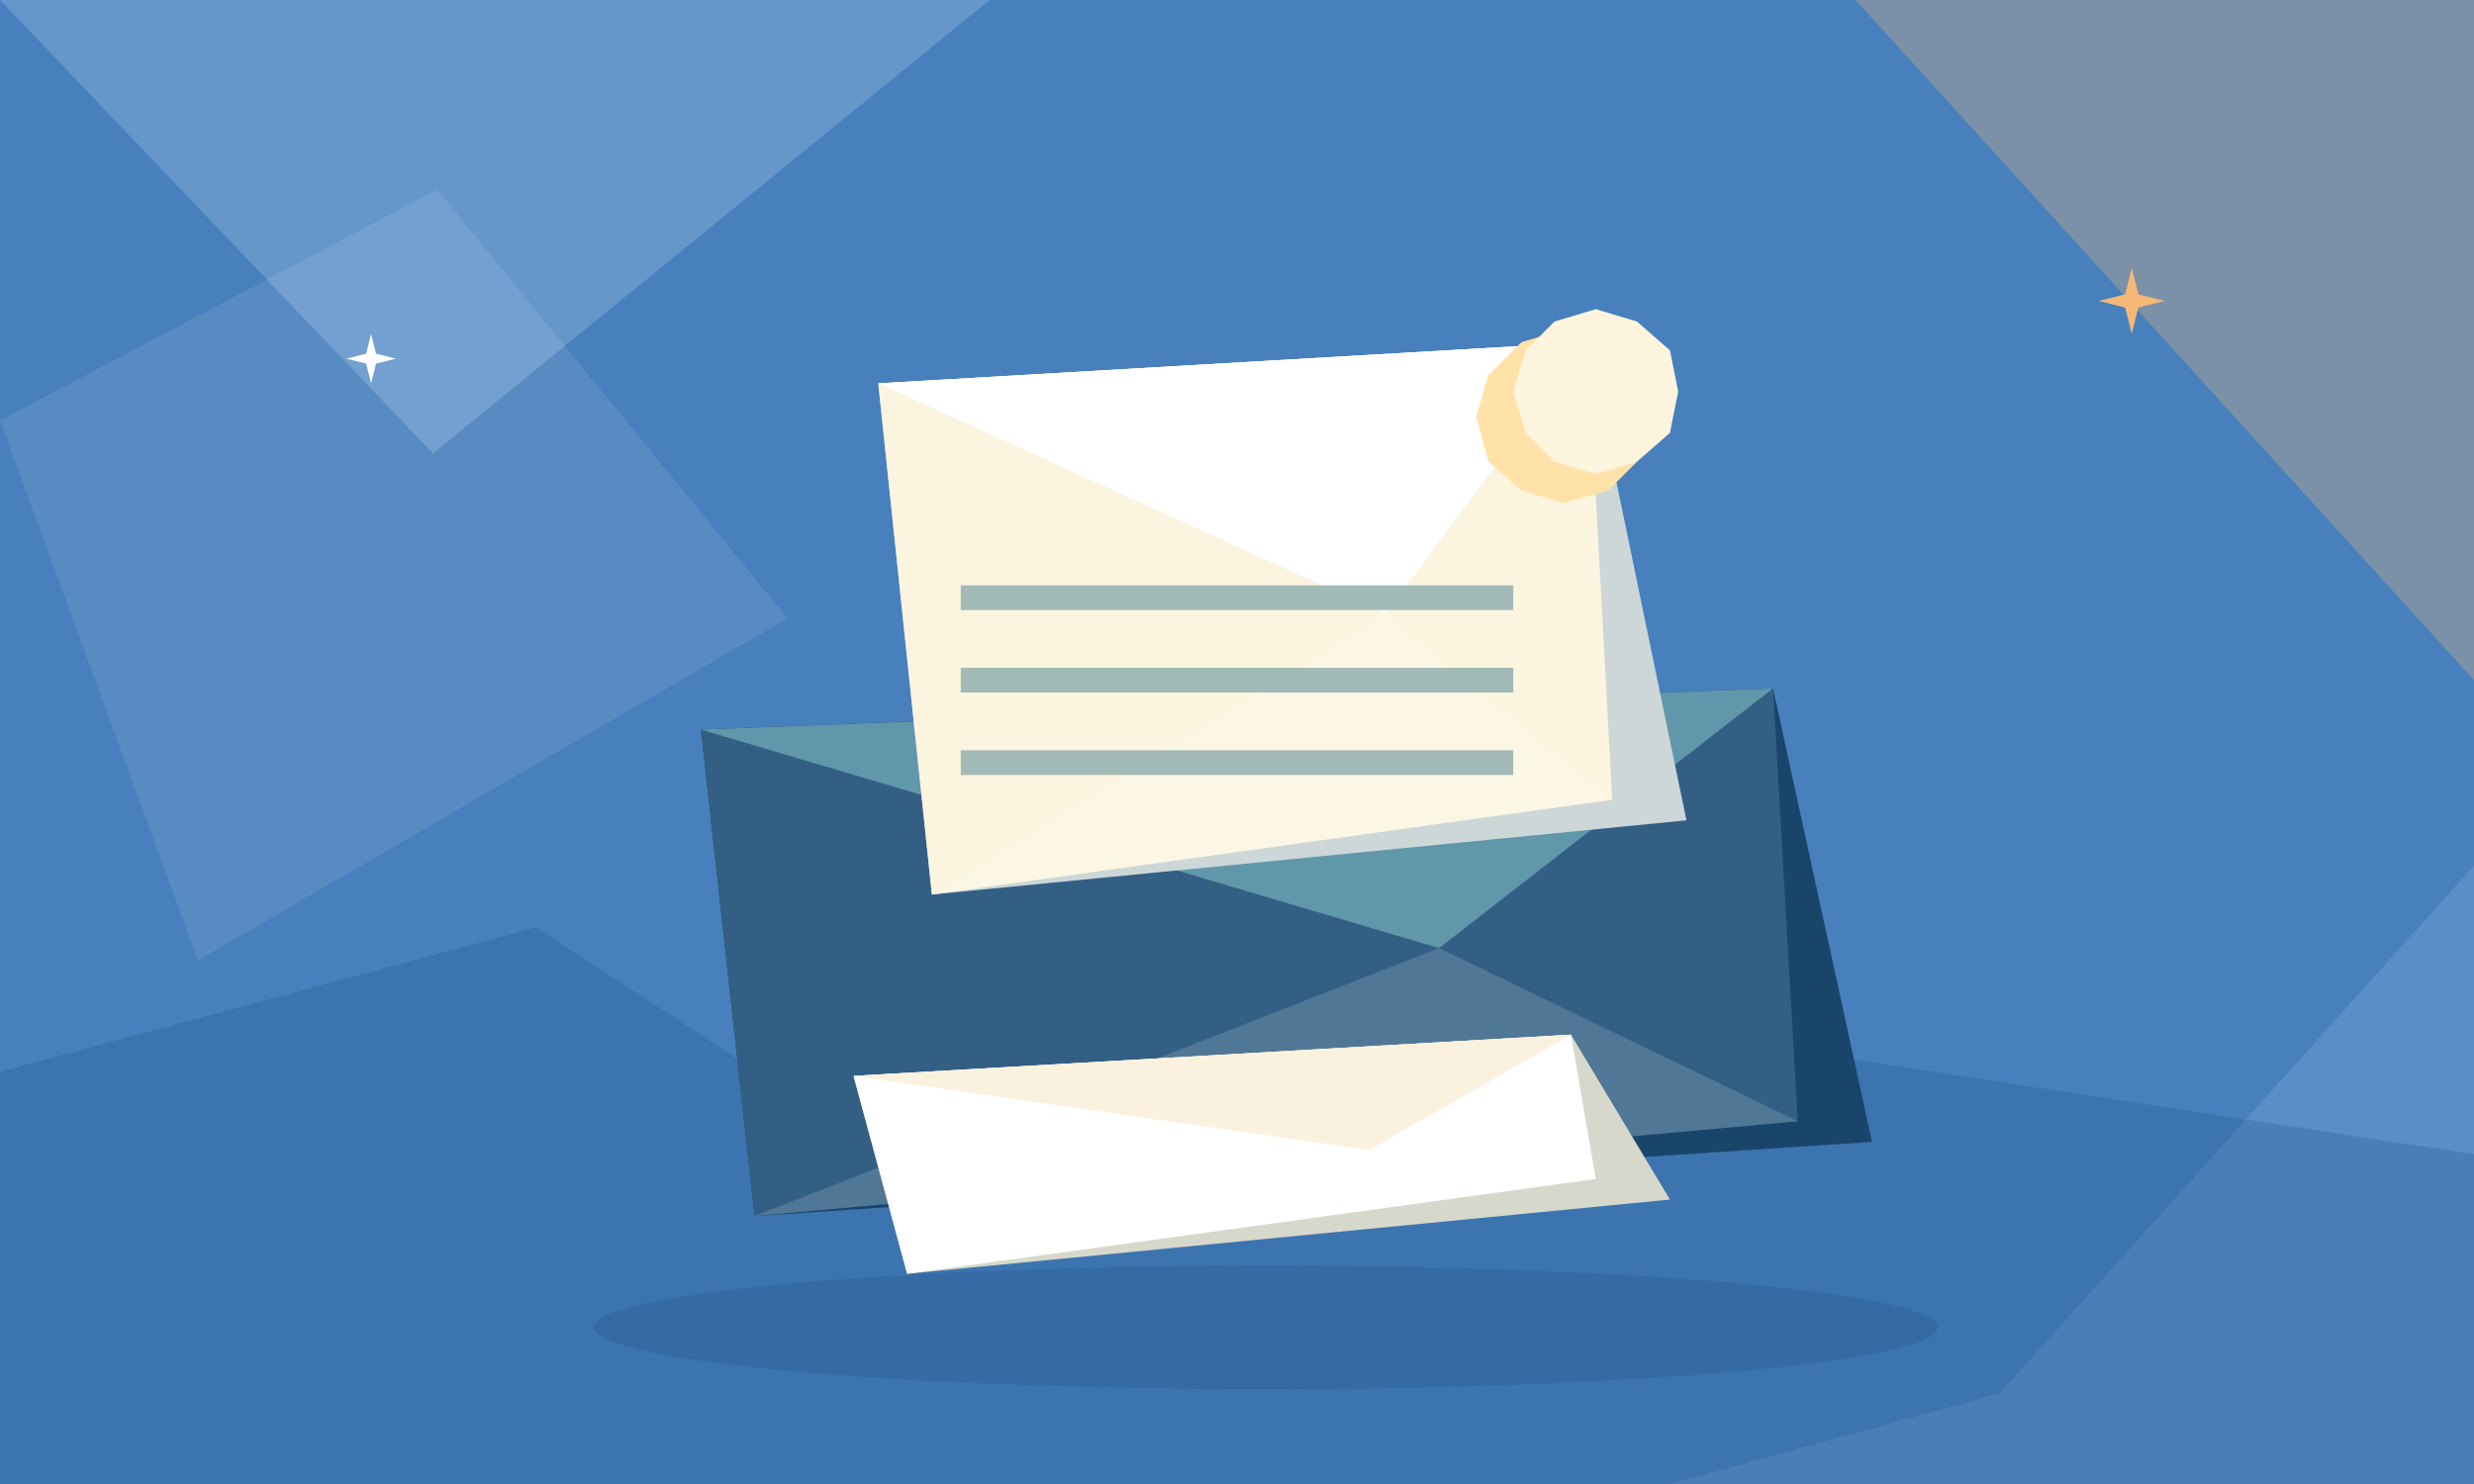
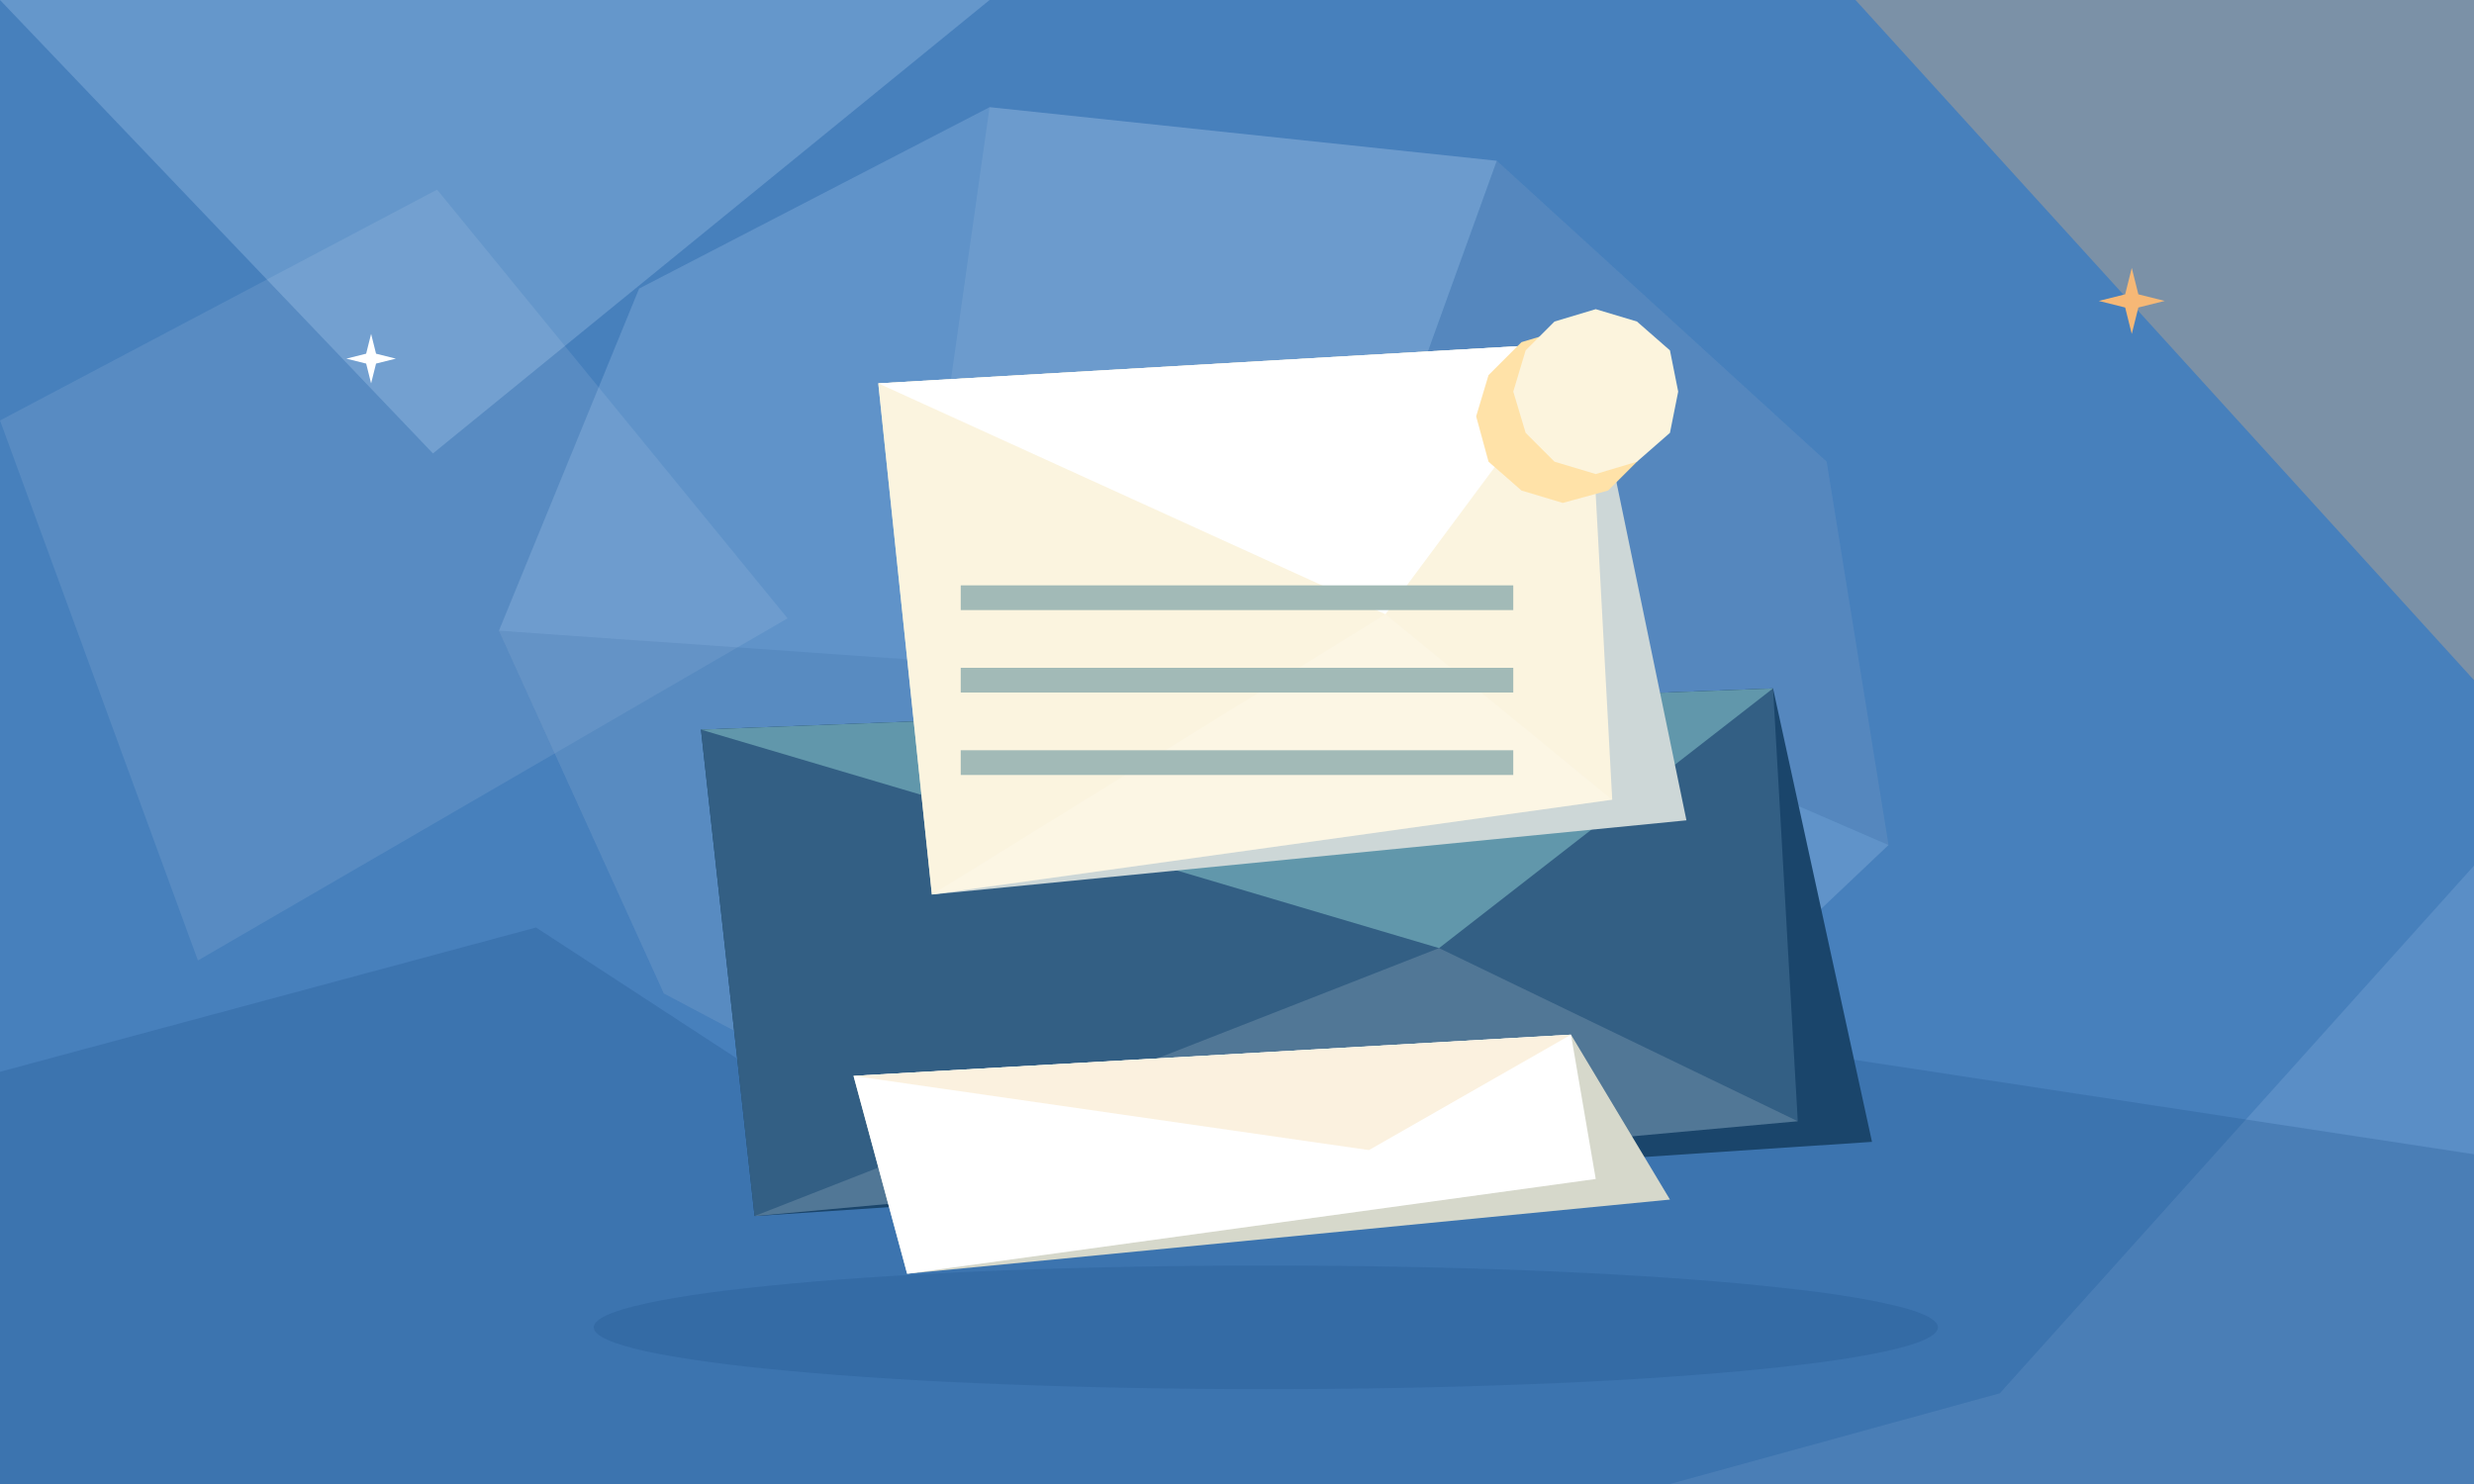
<svg xmlns="http://www.w3.org/2000/svg" width="600" height="360" viewBox="0 0 600 360" role="img" aria-labelledby="title desc">
  <rect width="600" height="360" fill="#4780BC" />
  <polygon points="0,0 240,0 105,110" fill="#C1DBF8" opacity=".25" />
  <polygon points="600,0 450,0 600,165" fill="#F6B876" opacity=".3" />
  <polygon points="0,102 106,46 191,150 48,233" fill="#fff" opacity=".09" />
  <polygon points="485,338 600,210 600,360 405,360" fill="#C1DBF8" opacity=".16" />
-   <polygon points="NaN,NaN NaN,NaN NaN,NaN NaN,NaN NaN,NaN NaN,NaN NaN,NaN NaN,NaN NaN,NaN NaN,NaN NaN,NaN" fill="#C1DBF8" />
+   <polygon points="155,70 240,26 363,39 443,112 458,205 382,277 263,295 161,241 121,153" fill="#C1DBF8" opacity=".21" />
+   <polygon points="240,26 363,39 324,147 221,160" fill="#FFFFFF" opacity=".08" />
+   <polygon points="121,153 221,160 263,295 161,241" fill="#1B4F89" opacity=".12" />
  <g opacity=".17">
-     <polygon points="NaN,NaN NaN,NaN NaN,NaN NaN,NaN NaN,NaN NaN,NaN NaN,NaN NaN,NaN NaN,NaN NaN,NaN NaN,NaN" fill="#1B4F89" />
+     <polygon points="363,39 443,112 458,205 324,147" fill="#1B4F89" />
+     <polygon points="263,295 324,147 382,277" fill="#1B4F89" opacity=".65" />
  </g>
  <polygon points="0,260 130,225 245,300 390,248 600,280 600,360 0,360" fill="#1B4F89" opacity=".25" />
  <ellipse cx="307" cy="322" rx="163" ry="15" fill="#1B4F89" opacity=".25" />
  <polygon points="170,177 430,167 454,277 183,295" fill="#1A456B" />
  <polygon points="170,177 430,167 436,272 183,295" fill="#335F84" />
  <polygon points="170,177 430,167 349,230" fill="#6197AB" />
  <polygon points="183,295 436,272 349,230" fill="#fff" opacity=".15" />
  <polygon points="213,93 385,83 409,199 226,217" fill="#CDD7D7" />
  <polygon points="213,93 385,83 391,194 226,217" fill="#FBF4DF" />
  <polygon points="213,93 385,83 336,149" fill="#ffffff" />
  <polygon points="226,217 391,194 336,149" fill="#fff" opacity=".15" />
  <path d="M236 145L364 145" fill="none" stroke="#A2BAB7" stroke-width="6" stroke-linecap="square" />
  <path d="M236 165L364 165" fill="none" stroke="#A2BAB7" stroke-width="6" stroke-linecap="square" />
  <path d="M236 185L364 185" fill="none" stroke="#A2BAB7" stroke-width="6" stroke-linecap="square" />
  <polygon points="207,261 381,251 405,291 220,309" fill="#D6D8CB" />
  <polygon points="207,261 381,251 387,286 220,309" fill="#fff" />
  <polygon points="207,261 381,251 332,279" fill="#FBF1DF" />
  <polygon points="220,309 387,286 332,279" fill="#fff" opacity=".15" />
  <polygon points="379,80 390,83 397,91 400,101 397,112 390,119 379,122 369,119 361,112 358,101 361,91 369,83" fill="#FFE2A8" />
  <polygon points="387,75 397,78 405,85 407,95 405,105 397,112 387,115 377,112 370,105 367,95 370,85 377,78" fill="#FCF4DD" />
  <polygon points="517,65 518.6,71.4 525,73 518.6,74.6 517,81 515.4,74.6 509,73 515.4,71.4" fill="#F6B876" />
  <polygon points="90,81 91.2,85.8 96,87 91.2,88.2 90,93 88.8,88.2 84,87 88.8,85.8" fill="#fff" />
</svg>
